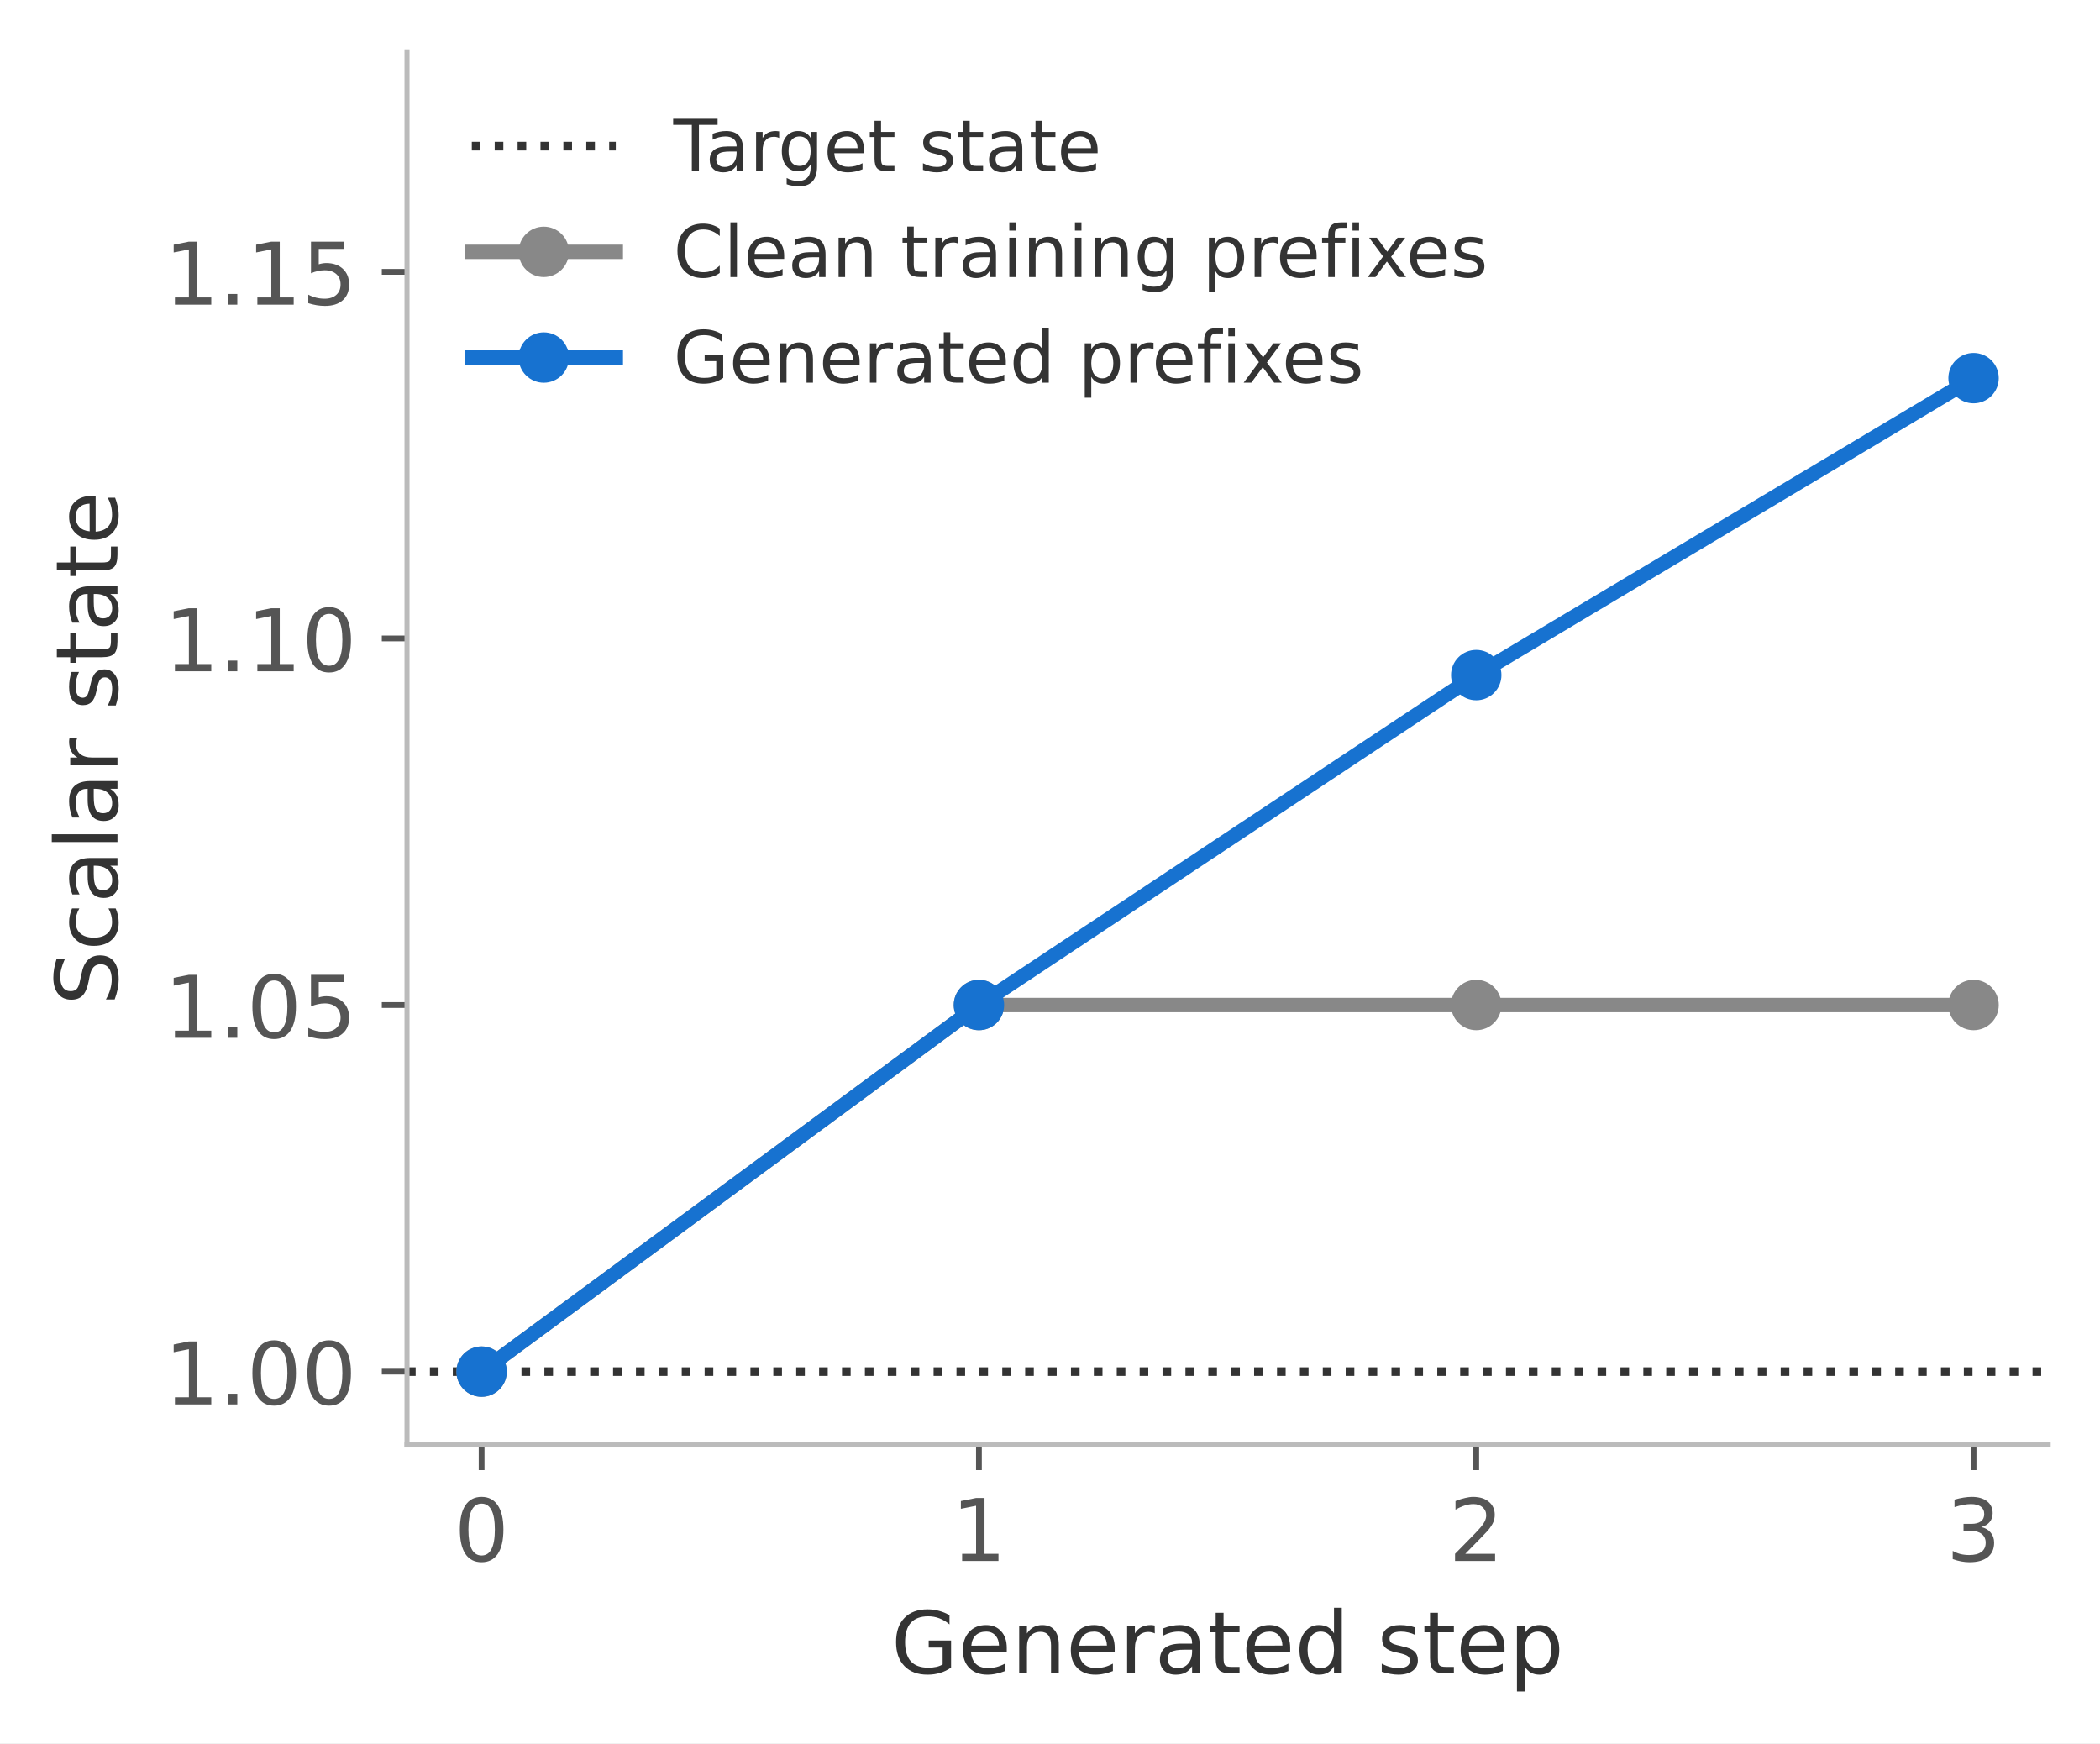
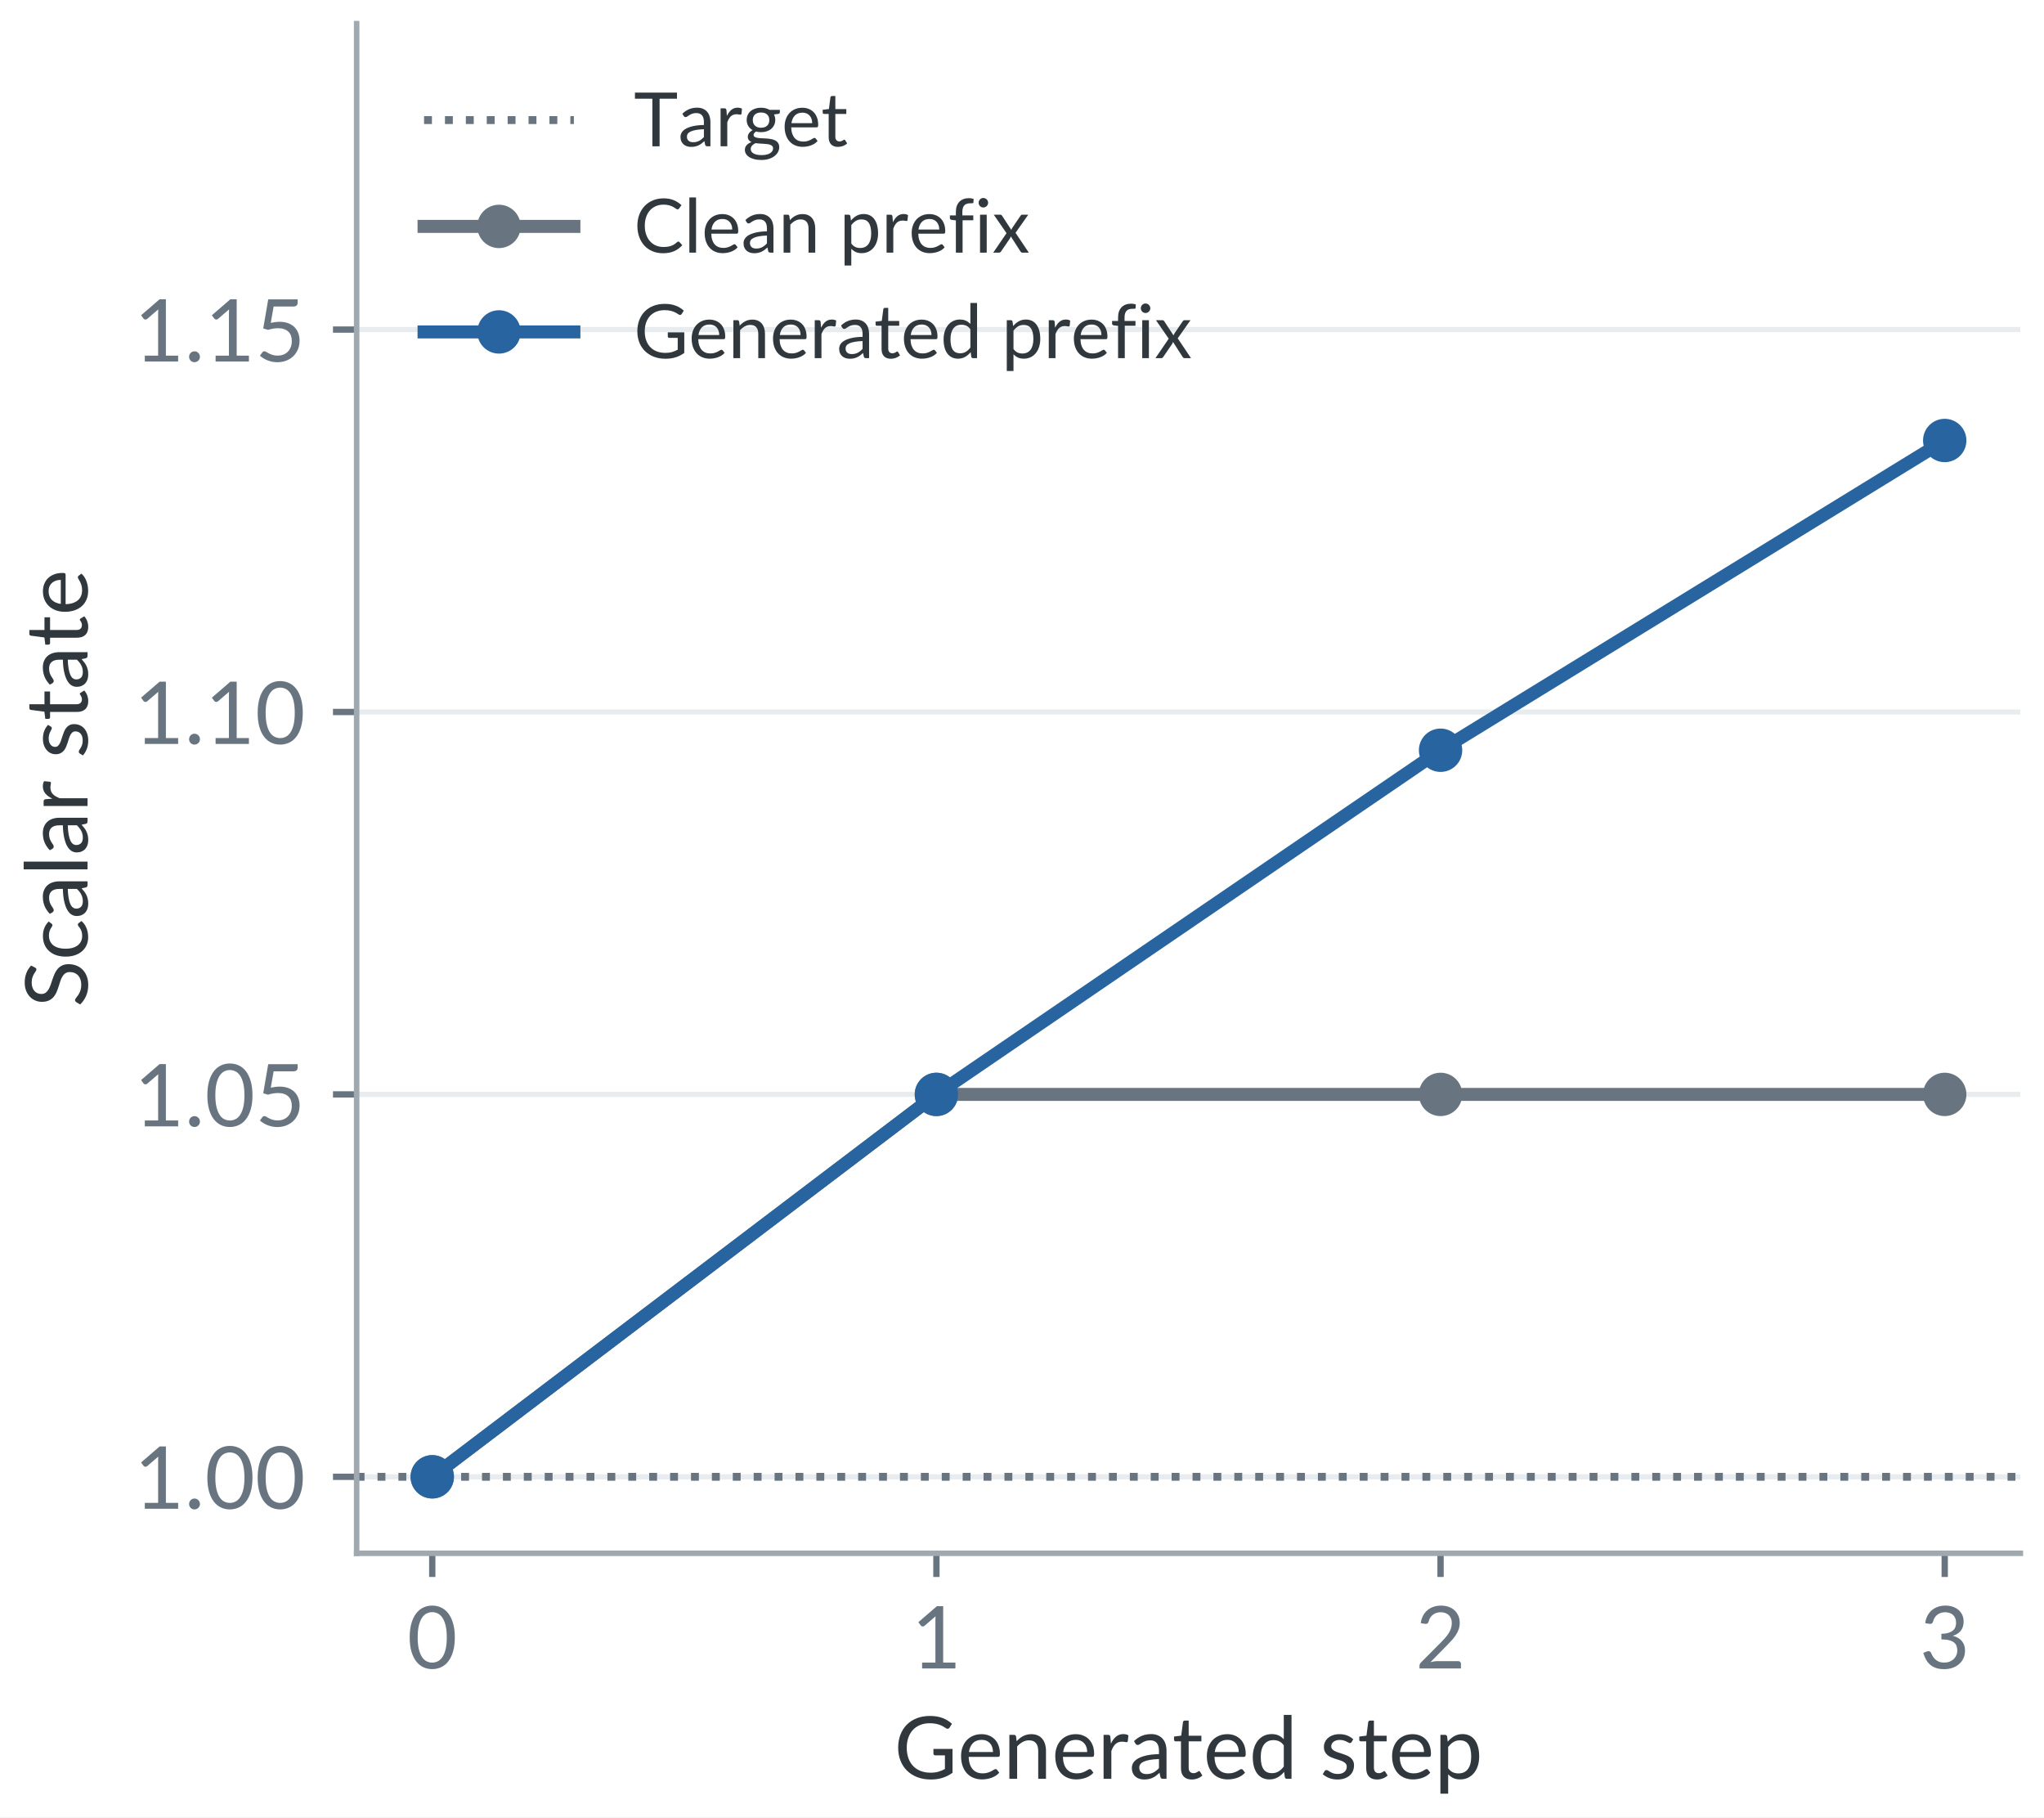
- <svg xmlns="http://www.w3.org/2000/svg" xmlns:xlink="http://www.w3.org/1999/xlink" width="291.683pt" height="242.107pt" viewBox="0 0 291.683 242.107" version="1.1">
+ <svg xmlns="http://www.w3.org/2000/svg" xmlns:xlink="http://www.w3.org/1999/xlink" width="259.2pt" height="230.4pt" viewBox="0 0 259.2 230.4" version="1.1">
  <defs>
    <style type="text/css">*{stroke-linejoin: round; stroke-linecap: butt}</style>
  </defs>
  <g id="figure_1">
    <g id="patch_1">
-       <path d="M -0 242.107 L 291.683 242.107 L 291.683 0 L -0 0 z " style="fill: #ffffff" />
+       <path d="M 0 230.4 L 259.2 230.4 L 259.2 0 L 0 0 z " style="fill: #ffffff" />
    </g>
    <g id="axes_1">
      <g id="patch_2">
-         <path d="M 56.532 200.68 L 284.483 200.68 L 284.483 7.2 L 56.532 7.2 z " style="fill: #ffffff" />
+         <path d="M 45.225 196.921 L 256.2 196.921 L 256.2 3 L 45.225 3 z " style="fill: #ffffff" />
      </g>
      <g id="matplotlib.axis_1">
        <g id="xtick_1">
          <g id="line2d_1">
            <defs>
-               <path id="mc6d9507c93" d="M 0 0 L 0 3.5 " style="stroke: #555555; stroke-width: 0.8" />
-             </defs>
-             <g>
-               <use xlink:href="#mc6d9507c93" x="66.894" y="200.68" style="fill: #555555; stroke: #555555; stroke-width: 0.8" />
+               <path id="mcfacce81b4" d="M 0 0 L 0 3 " style="stroke: #687580; stroke-width: 0.8" />
+             </defs>
+             <g>
+               <use xlink:href="#mcfacce81b4" x="54.815" y="196.921" style="fill: #687580; stroke: #687580; stroke-width: 0.8" />
            </g>
          </g>
          <g id="text_1">
-             <text style="font-size: 12px; font-family: 'DejaVu Sans'; text-anchor: middle; fill: #555555" x="66.894" y="216.798" transform="rotate(-0 66.89386 216.7981)">0</text>
+             <g style="fill: #687580" transform="translate(51.62469 211.5232) scale(0.11 -0.11)">
+               <defs>
+                 <path id="Lato-Regular-30" d="M 3520 2291 Q 3520 1690 3390 1250 Q 3261 810 3037 522 Q 2813 234 2507 93 Q 2202 -48 1853 -48 Q 1501 -48 1198 93 Q 896 234 672 522 Q 448 810 320 1250 Q 192 1690 192 2291 Q 192 2893 320 3334 Q 448 3776 672 4065 Q 896 4355 1198 4496 Q 1501 4637 1853 4637 Q 2202 4637 2507 4496 Q 2813 4355 3037 4065 Q 3261 3776 3390 3334 Q 3520 2893 3520 2291 z M 2928 2291 Q 2928 2816 2840 3173 Q 2752 3530 2603 3747 Q 2454 3965 2259 4059 Q 2064 4154 1853 4154 Q 1642 4154 1446 4059 Q 1251 3965 1104 3747 Q 957 3530 869 3173 Q 781 2816 781 2291 Q 781 1766 869 1411 Q 957 1056 1104 838 Q 1251 621 1446 526 Q 1642 432 1853 432 Q 2064 432 2259 526 Q 2454 621 2603 838 Q 2752 1056 2840 1411 Q 2928 1766 2928 2291 z " transform="scale(0.015625)" />
+               </defs>
+               <use xlink:href="#Lato-Regular-30" />
+             </g>
          </g>
        </g>
        <g id="xtick_2">
          <g id="line2d_2">
            <g>
-               <use xlink:href="#mc6d9507c93" x="135.97" y="200.68" style="fill: #555555; stroke: #555555; stroke-width: 0.8" />
+               <use xlink:href="#mcfacce81b4" x="118.746" y="196.921" style="fill: #687580; stroke: #687580; stroke-width: 0.8" />
            </g>
          </g>
          <g id="text_2">
-             <text style="font-size: 12px; font-family: 'DejaVu Sans'; text-anchor: middle; fill: #555555" x="135.97" y="216.798" transform="rotate(-0 135.9696 216.7981)">1</text>
+             <g style="fill: #687580" transform="translate(115.5565 211.5232) scale(0.11 -0.11)">
+               <defs>
+                 <path id="Lato-Regular-31" d="M 3258 435 L 3258 0 L 800 0 L 800 435 L 1782 435 L 1782 3562 Q 1782 3702 1792 3846 L 976 3146 Q 934 3110 892 3102 Q 851 3094 816 3100 Q 781 3107 750 3126 Q 720 3146 704 3168 L 525 3414 L 1891 4595 L 2355 4595 L 2355 435 L 3258 435 z " transform="scale(0.015625)" />
+               </defs>
+               <use xlink:href="#Lato-Regular-31" />
+             </g>
          </g>
        </g>
        <g id="xtick_3">
          <g id="line2d_3">
            <g>
-               <use xlink:href="#mc6d9507c93" x="205.045" y="200.68" style="fill: #555555; stroke: #555555; stroke-width: 0.8" />
+               <use xlink:href="#mcfacce81b4" x="182.678" y="196.921" style="fill: #687580; stroke: #687580; stroke-width: 0.8" />
            </g>
          </g>
          <g id="text_3">
-             <text style="font-size: 12px; font-family: 'DejaVu Sans'; text-anchor: middle; fill: #555555" x="205.045" y="216.798" transform="rotate(-0 205.0454 216.7981)">2</text>
+             <g style="fill: #687580" transform="translate(179.4882 211.5232) scale(0.11 -0.11)">
+               <defs>
+                 <path id="Lato-Regular-32" d="M 3158 541 Q 3251 541 3305 486 Q 3360 432 3360 346 L 3360 0 L 301 0 L 301 195 Q 301 256 326 320 Q 352 384 406 438 L 1875 1914 Q 2058 2099 2208 2270 Q 2358 2442 2464 2614 Q 2570 2787 2627 2964 Q 2685 3142 2685 3344 Q 2685 3546 2621 3698 Q 2557 3850 2446 3949 Q 2336 4048 2185 4097 Q 2035 4147 1862 4147 Q 1686 4147 1539 4096 Q 1392 4045 1278 3953 Q 1165 3862 1088 3737 Q 1011 3613 979 3462 Q 941 3350 875 3313 Q 810 3277 691 3293 L 394 3344 Q 438 3658 568 3899 Q 698 4141 894 4304 Q 1091 4467 1344 4552 Q 1597 4637 1891 4637 Q 2182 4637 2435 4550 Q 2688 4464 2873 4299 Q 3059 4134 3164 3897 Q 3270 3661 3270 3360 Q 3270 3104 3193 2885 Q 3117 2666 2985 2467 Q 2854 2269 2683 2080 Q 2512 1891 2320 1699 L 1110 464 Q 1238 499 1369 520 Q 1501 541 1622 541 L 3158 541 z " transform="scale(0.015625)" />
+               </defs>
+               <use xlink:href="#Lato-Regular-32" />
+             </g>
          </g>
        </g>
        <g id="xtick_4">
          <g id="line2d_4">
            <g>
-               <use xlink:href="#mc6d9507c93" x="274.121" y="200.68" style="fill: #555555; stroke: #555555; stroke-width: 0.8" />
+               <use xlink:href="#mcfacce81b4" x="246.61" y="196.921" style="fill: #687580; stroke: #687580; stroke-width: 0.8" />
            </g>
          </g>
          <g id="text_4">
-             <text style="font-size: 12px; font-family: 'DejaVu Sans'; text-anchor: middle; fill: #555555" x="274.121" y="216.798" transform="rotate(-0 274.1211 216.7981)">3</text>
+             <g style="fill: #687580" transform="translate(243.42 211.5232) scale(0.11 -0.11)">
+               <defs>
+                 <path id="Lato-Regular-33" d="M 416 3344 Q 461 3658 589 3899 Q 717 4141 913 4304 Q 1110 4467 1364 4552 Q 1619 4637 1914 4637 Q 2205 4637 2451 4553 Q 2698 4470 2875 4316 Q 3053 4163 3152 3945 Q 3251 3728 3251 3462 Q 3251 3245 3195 3073 Q 3139 2902 3035 2774 Q 2931 2646 2784 2556 Q 2637 2467 2454 2410 Q 2902 2294 3128 2014 Q 3354 1734 3354 1315 Q 3354 998 3234 745 Q 3114 493 2906 315 Q 2698 138 2421 43 Q 2144 -51 1827 -51 Q 1462 -51 1203 40 Q 944 131 765 291 Q 586 451 470 670 Q 355 890 275 1146 L 522 1248 Q 618 1290 709 1270 Q 800 1251 842 1165 Q 883 1075 945 950 Q 1008 826 1117 710 Q 1226 595 1394 515 Q 1562 435 1821 435 Q 2061 435 2241 513 Q 2422 592 2542 717 Q 2662 842 2723 995 Q 2784 1149 2784 1299 Q 2784 1485 2736 1638 Q 2688 1792 2557 1904 Q 2426 2016 2197 2080 Q 1968 2144 1610 2144 L 1610 2557 Q 1904 2560 2110 2621 Q 2317 2682 2446 2787 Q 2576 2893 2635 3040 Q 2694 3187 2694 3366 Q 2694 3565 2632 3712 Q 2570 3859 2461 3955 Q 2352 4051 2203 4099 Q 2054 4147 1882 4147 Q 1709 4147 1560 4096 Q 1411 4045 1297 3953 Q 1184 3862 1107 3737 Q 1030 3613 998 3462 Q 957 3350 894 3313 Q 832 3277 714 3293 L 416 3344 z " transform="scale(0.015625)" />
+               </defs>
+               <use xlink:href="#Lato-Regular-33" />
+             </g>
          </g>
        </g>
        <g id="text_5">
-           <text style="font-size: 12px; font-family: 'DejaVu Sans'; text-anchor: middle; fill: #333333" x="170.507" y="232.412" transform="rotate(-0 170.5075 232.4119)">Generated step</text>
+           <g style="fill: #30383e" transform="translate(113.3802 225.5126) scale(0.11 -0.11)">
+             <defs>
+               <path id="Lato-Regular-47" d="M 4310 2205 L 4310 445 Q 3965 195 3573 72 Q 3181 -51 2714 -51 Q 2160 -51 1715 120 Q 1270 291 955 600 Q 640 909 470 1341 Q 301 1773 301 2291 Q 301 2816 465 3248 Q 630 3680 934 3989 Q 1238 4298 1673 4467 Q 2109 4637 2646 4637 Q 2918 4637 3152 4597 Q 3386 4557 3584 4481 Q 3782 4406 3952 4299 Q 4122 4192 4269 4058 L 4093 3776 Q 4051 3712 3985 3694 Q 3920 3677 3840 3725 Q 3763 3770 3664 3834 Q 3565 3898 3422 3957 Q 3280 4016 3086 4057 Q 2893 4099 2627 4099 Q 2240 4099 1926 3972 Q 1613 3846 1392 3611 Q 1171 3376 1052 3041 Q 934 2707 934 2291 Q 934 1859 1057 1518 Q 1181 1178 1409 939 Q 1638 701 1964 576 Q 2291 451 2698 451 Q 3018 451 3266 523 Q 3514 595 3750 723 L 3750 1731 L 3037 1731 Q 2976 1731 2939 1766 Q 2902 1802 2902 1853 L 2902 2205 L 4310 2205 z " transform="scale(0.015625)" />
+               <path id="Lato-Regular-65" d="M 2621 1974 Q 2621 2173 2565 2337 Q 2509 2502 2401 2622 Q 2294 2742 2140 2808 Q 1987 2874 1792 2874 Q 1382 2874 1144 2635 Q 906 2397 848 1974 L 2621 1974 z M 3082 454 Q 2976 326 2829 232 Q 2682 138 2514 77 Q 2346 16 2166 -14 Q 1987 -45 1811 -45 Q 1475 -45 1192 68 Q 909 182 702 401 Q 496 621 381 944 Q 266 1267 266 1686 Q 266 2026 370 2320 Q 474 2614 669 2830 Q 864 3046 1145 3169 Q 1427 3293 1779 3293 Q 2070 3293 2318 3195 Q 2566 3098 2747 2914 Q 2928 2730 3030 2459 Q 3133 2189 3133 1843 Q 3133 1709 3104 1664 Q 3075 1619 2995 1619 L 829 1619 Q 838 1312 913 1085 Q 989 858 1123 706 Q 1258 554 1443 478 Q 1629 403 1859 403 Q 2074 403 2229 452 Q 2384 502 2496 560 Q 2608 618 2683 667 Q 2758 717 2813 717 Q 2883 717 2922 662 L 3082 454 z " transform="scale(0.015625)" />
+               <path id="Lato-Regular-6e" d="M 989 2771 Q 1094 2890 1212 2986 Q 1331 3082 1464 3150 Q 1597 3219 1745 3256 Q 1894 3293 2067 3293 Q 2333 3293 2536 3205 Q 2739 3117 2875 2955 Q 3011 2794 3081 2566 Q 3152 2339 3152 2064 L 3152 0 L 2579 0 L 2579 2064 Q 2579 2432 2411 2635 Q 2243 2838 1901 2838 Q 1648 2838 1429 2716 Q 1210 2595 1024 2387 L 1024 0 L 451 0 L 451 3242 L 794 3242 Q 915 3242 944 3123 L 989 2771 z " transform="scale(0.015625)" />
+               <path id="Lato-Regular-72" d="M 992 2592 Q 1146 2925 1370 3112 Q 1594 3299 1917 3299 Q 2019 3299 2113 3276 Q 2208 3254 2282 3206 L 2240 2781 Q 2221 2701 2144 2701 Q 2099 2701 2012 2720 Q 1926 2739 1818 2739 Q 1664 2739 1544 2694 Q 1424 2650 1329 2562 Q 1235 2474 1160 2344 Q 1085 2214 1024 2048 L 1024 0 L 451 0 L 451 3242 L 778 3242 Q 870 3242 905 3206 Q 941 3171 954 3085 L 992 2592 z " transform="scale(0.015625)" />
+               <path id="Lato-Regular-61" d="M 2208 1459 Q 1814 1446 1537 1396 Q 1261 1347 1086 1267 Q 912 1187 833 1078 Q 755 970 755 835 Q 755 707 796 614 Q 838 522 910 462 Q 982 403 1080 376 Q 1178 349 1290 349 Q 1440 349 1565 379 Q 1690 410 1800 467 Q 1910 525 2011 605 Q 2112 685 2208 787 L 2208 1459 z M 368 2784 Q 637 3043 947 3171 Q 1258 3299 1635 3299 Q 1907 3299 2118 3209 Q 2330 3120 2474 2960 Q 2618 2800 2691 2573 Q 2765 2346 2765 2074 L 2765 0 L 2512 0 Q 2429 0 2384 27 Q 2339 54 2314 134 L 2250 442 Q 2122 323 2000 232 Q 1878 141 1744 78 Q 1610 16 1458 -17 Q 1306 -51 1120 -51 Q 931 -51 764 1 Q 598 54 475 160 Q 352 266 280 427 Q 208 589 208 810 Q 208 1002 313 1179 Q 419 1357 656 1494 Q 893 1632 1273 1720 Q 1654 1808 2208 1821 L 2208 2074 Q 2208 2451 2045 2644 Q 1882 2838 1568 2838 Q 1357 2838 1214 2785 Q 1072 2733 968 2667 Q 864 2602 789 2549 Q 714 2496 640 2496 Q 582 2496 540 2526 Q 499 2557 470 2602 L 368 2784 z " transform="scale(0.015625)" />
+               <path id="Lato-Regular-74" d="M 1446 -51 Q 1062 -51 856 163 Q 650 378 650 781 L 650 2765 L 259 2765 Q 208 2765 173 2795 Q 138 2826 138 2890 L 138 3117 L 669 3184 L 800 4186 Q 810 4234 843 4264 Q 877 4294 931 4294 L 1219 4294 L 1219 3178 L 2157 3178 L 2157 2765 L 1219 2765 L 1219 819 Q 1219 614 1318 515 Q 1418 416 1574 416 Q 1664 416 1729 440 Q 1795 464 1843 493 Q 1891 522 1924 546 Q 1958 570 1984 570 Q 2029 570 2064 515 L 2230 243 Q 2083 106 1875 27 Q 1667 -51 1446 -51 z " transform="scale(0.015625)" />
+               <path id="Lato-Regular-64" d="M 2563 2470 Q 2403 2685 2217 2769 Q 2032 2854 1802 2854 Q 1350 2854 1107 2531 Q 864 2208 864 1610 Q 864 1293 918 1067 Q 973 842 1078 696 Q 1184 550 1337 483 Q 1491 416 1686 416 Q 1968 416 2177 544 Q 2387 672 2563 906 L 2563 2470 z M 3133 4714 L 3133 0 L 2794 0 Q 2672 0 2640 118 L 2589 512 Q 2381 262 2115 108 Q 1850 -45 1501 -45 Q 1222 -45 995 62 Q 768 170 608 378 Q 448 586 361 896 Q 275 1206 275 1610 Q 275 1968 371 2277 Q 467 2586 646 2813 Q 826 3040 1086 3169 Q 1347 3299 1674 3299 Q 1971 3299 2184 3198 Q 2397 3098 2563 2918 L 2563 4714 L 3133 4714 z " transform="scale(0.015625)" />
+               <path id="Lato-Regular-20" transform="scale(0.015625)" />
+               <path id="Lato-Regular-73" d="M 2339 2707 Q 2301 2637 2221 2637 Q 2173 2637 2112 2672 Q 2051 2707 1963 2750 Q 1875 2794 1753 2830 Q 1632 2867 1466 2867 Q 1322 2867 1206 2830 Q 1091 2794 1009 2730 Q 928 2666 885 2581 Q 842 2496 842 2397 Q 842 2272 914 2189 Q 986 2106 1104 2045 Q 1222 1984 1372 1937 Q 1523 1891 1681 1838 Q 1840 1786 1990 1722 Q 2141 1658 2259 1562 Q 2378 1466 2450 1326 Q 2522 1187 2522 992 Q 2522 768 2442 577 Q 2362 387 2205 248 Q 2048 109 1821 29 Q 1594 -51 1296 -51 Q 957 -51 681 59 Q 406 170 214 342 L 349 560 Q 374 602 409 624 Q 445 646 499 646 Q 557 646 621 601 Q 685 557 776 502 Q 867 448 998 403 Q 1130 358 1325 358 Q 1491 358 1616 401 Q 1741 445 1824 518 Q 1907 592 1947 688 Q 1987 784 1987 893 Q 1987 1027 1915 1115 Q 1843 1203 1724 1265 Q 1606 1328 1454 1374 Q 1302 1421 1144 1472 Q 986 1523 834 1588 Q 682 1654 563 1753 Q 445 1853 373 1998 Q 301 2144 301 2352 Q 301 2538 377 2709 Q 454 2880 601 3009 Q 749 3139 963 3216 Q 1178 3293 1453 3293 Q 1773 3293 2027 3192 Q 2282 3091 2467 2915 L 2339 2707 z " transform="scale(0.015625)" />
+               <path id="Lato-Regular-70" d="M 1024 781 Q 1181 570 1366 483 Q 1552 397 1782 397 Q 2237 397 2480 720 Q 2723 1043 2723 1642 Q 2723 1958 2667 2185 Q 2611 2413 2505 2558 Q 2400 2704 2246 2771 Q 2093 2838 1898 2838 Q 1619 2838 1409 2710 Q 1200 2582 1024 2349 L 1024 781 z M 995 2739 Q 1200 2992 1469 3145 Q 1738 3299 2083 3299 Q 2365 3299 2592 3192 Q 2819 3085 2979 2875 Q 3139 2666 3225 2355 Q 3312 2045 3312 1642 Q 3312 1283 3216 974 Q 3120 666 2939 440 Q 2758 214 2497 84 Q 2237 -45 1910 -45 Q 1613 -45 1400 56 Q 1187 157 1024 336 L 1024 -1098 L 451 -1098 L 451 3242 L 794 3242 Q 915 3242 944 3123 L 995 2739 z " transform="scale(0.015625)" />
+             </defs>
+             <use xlink:href="#Lato-Regular-47" />
+             <use xlink:href="#Lato-Regular-65" transform="translate(73.05002 0)" />
+             <use xlink:href="#Lato-Regular-6e" transform="translate(125.85 0)" />
+             <use xlink:href="#Lato-Regular-65" transform="translate(181.65 0)" />
+             <use xlink:href="#Lato-Regular-72" transform="translate(234.45 0)" />
+             <use xlink:href="#Lato-Regular-61" transform="translate(270.85 0)" />
+             <use xlink:href="#Lato-Regular-74" transform="translate(320.55 0)" />
+             <use xlink:href="#Lato-Regular-65" transform="translate(356.4001 0)" />
+             <use xlink:href="#Lato-Regular-64" transform="translate(409.2001 0)" />
+             <use xlink:href="#Lato-Regular-20" transform="translate(465.2001 0)" />
+             <use xlink:href="#Lato-Regular-73" transform="translate(490.8001 0)" />
+             <use xlink:href="#Lato-Regular-74" transform="translate(534.1001 0)" />
+             <use xlink:href="#Lato-Regular-65" transform="translate(569.9501 0)" />
+             <use xlink:href="#Lato-Regular-70" transform="translate(622.7501 0)" />
+           </g>
        </g>
      </g>
      <g id="matplotlib.axis_2">
        <g id="ytick_1">
          <g id="line2d_5">
-             <defs>
-               <path id="me495a70b47" d="M 0 0 L -3.5 0 " style="stroke: #555555; stroke-width: 0.8" />
-             </defs>
-             <g>
-               <use xlink:href="#me495a70b47" x="56.532" y="190.497" style="fill: #555555; stroke: #555555; stroke-width: 0.8" />
+             <path d="M 45.225 187.225 L 256.2 187.225 " clip-path="url(#p1956dce4f2)" style="fill: none; stroke: #e8ecef; stroke-width: 0.65; stroke-linecap: square" />
+           </g>
+           <g id="line2d_6">
+             <defs>
+               <path id="m121368e97e" d="M 0 0 L -3 0 " style="stroke: #687580; stroke-width: 0.8" />
+             </defs>
+             <g>
+               <use xlink:href="#m121368e97e" x="45.225" y="187.225" style="fill: #687580; stroke: #687580; stroke-width: 0.8" />
            </g>
          </g>
          <g id="text_6">
-             <text style="font-size: 12px; font-family: 'DejaVu Sans'; text-anchor: end; fill: #555555" x="49.532" y="195.056" transform="rotate(-0 49.5325 195.0559)">1.00</text>
+             <g style="fill: #687580" transform="translate(16.98962 191.2761) scale(0.11 -0.11)">
+               <defs>
+                 <path id="Lato-Regular-2e" d="M 355 352 Q 355 435 385 508 Q 416 582 469 636 Q 522 691 595 723 Q 669 755 752 755 Q 835 755 908 723 Q 982 691 1036 636 Q 1091 582 1123 508 Q 1155 435 1155 352 Q 1155 266 1123 194 Q 1091 122 1036 67 Q 982 13 908 -17 Q 835 -48 752 -48 Q 669 -48 595 -17 Q 522 13 469 67 Q 416 122 385 194 Q 355 266 355 352 z " transform="scale(0.015625)" />
+               </defs>
+               <use xlink:href="#Lato-Regular-31" />
+               <use xlink:href="#Lato-Regular-2e" transform="translate(58 0)" />
+               <use xlink:href="#Lato-Regular-30" transform="translate(81.60001 0)" />
+               <use xlink:href="#Lato-Regular-30" transform="translate(139.6 0)" />
+             </g>
          </g>
        </g>
        <g id="ytick_2">
-           <g id="line2d_6">
-             <g>
-               <use xlink:href="#me495a70b47" x="56.532" y="139.581" style="fill: #555555; stroke: #555555; stroke-width: 0.8" />
+           <g id="line2d_7">
+             <path d="M 45.225 138.745 L 256.2 138.745 " clip-path="url(#p1956dce4f2)" style="fill: none; stroke: #e8ecef; stroke-width: 0.65; stroke-linecap: square" />
+           </g>
+           <g id="line2d_8">
+             <g>
+               <use xlink:href="#m121368e97e" x="45.225" y="138.745" style="fill: #687580; stroke: #687580; stroke-width: 0.8" />
            </g>
          </g>
          <g id="text_7">
-             <text style="font-size: 12px; font-family: 'DejaVu Sans'; text-anchor: end; fill: #555555" x="49.532" y="144.14" transform="rotate(-0 49.5325 144.1401)">1.05</text>
+             <g style="fill: #687580" transform="translate(16.98962 142.7959) scale(0.11 -0.11)">
+               <defs>
+                 <path id="Lato-Regular-35" d="M 1158 2854 Q 1517 2931 1818 2931 Q 2176 2931 2451 2825 Q 2726 2720 2910 2534 Q 3094 2349 3188 2096 Q 3283 1843 3283 1546 Q 3283 1181 3156 886 Q 3030 592 2808 382 Q 2586 173 2285 61 Q 1984 -51 1635 -51 Q 1434 -51 1248 -11 Q 1062 29 900 96 Q 739 163 601 249 Q 464 336 358 432 L 534 675 Q 592 758 685 758 Q 749 758 829 708 Q 909 659 1024 598 Q 1139 538 1294 488 Q 1450 438 1664 438 Q 1904 438 2096 515 Q 2288 592 2425 734 Q 2563 877 2636 1075 Q 2710 1274 2710 1520 Q 2710 1734 2648 1907 Q 2586 2080 2459 2201 Q 2333 2323 2144 2390 Q 1955 2458 1702 2458 Q 1530 2458 1342 2429 Q 1155 2400 960 2336 L 602 2442 L 970 4586 L 3142 4586 L 3142 4336 Q 3142 4214 3067 4136 Q 2992 4058 2810 4058 L 1370 4058 L 1158 2854 z " transform="scale(0.015625)" />
+               </defs>
+               <use xlink:href="#Lato-Regular-31" />
+               <use xlink:href="#Lato-Regular-2e" transform="translate(58 0)" />
+               <use xlink:href="#Lato-Regular-30" transform="translate(81.60001 0)" />
+               <use xlink:href="#Lato-Regular-35" transform="translate(139.6 0)" />
+             </g>
          </g>
        </g>
        <g id="ytick_3">
-           <g id="line2d_7">
-             <g>
-               <use xlink:href="#me495a70b47" x="56.532" y="88.665" style="fill: #555555; stroke: #555555; stroke-width: 0.8" />
+           <g id="line2d_9">
+             <path d="M 45.225 90.265 L 256.2 90.265 " clip-path="url(#p1956dce4f2)" style="fill: none; stroke: #e8ecef; stroke-width: 0.65; stroke-linecap: square" />
+           </g>
+           <g id="line2d_10">
+             <g>
+               <use xlink:href="#m121368e97e" x="45.225" y="90.265" style="fill: #687580; stroke: #687580; stroke-width: 0.8" />
            </g>
          </g>
          <g id="text_8">
-             <text style="font-size: 12px; font-family: 'DejaVu Sans'; text-anchor: end; fill: #555555" x="49.532" y="93.224" transform="rotate(-0 49.5325 93.22433)">1.10</text>
+             <g style="fill: #687580" transform="translate(16.98962 94.31568) scale(0.11 -0.11)">
+               <use xlink:href="#Lato-Regular-31" />
+               <use xlink:href="#Lato-Regular-2e" transform="translate(58 0)" />
+               <use xlink:href="#Lato-Regular-31" transform="translate(81.60001 0)" />
+               <use xlink:href="#Lato-Regular-30" transform="translate(139.6 0)" />
+             </g>
          </g>
        </g>
        <g id="ytick_4">
-           <g id="line2d_8">
-             <g>
-               <use xlink:href="#me495a70b47" x="56.532" y="37.749" style="fill: #555555; stroke: #555555; stroke-width: 0.8" />
+           <g id="line2d_11">
+             <path d="M 45.225 41.784 L 256.2 41.784 " clip-path="url(#p1956dce4f2)" style="fill: none; stroke: #e8ecef; stroke-width: 0.65; stroke-linecap: square" />
+           </g>
+           <g id="line2d_12">
+             <g>
+               <use xlink:href="#m121368e97e" x="45.225" y="41.784" style="fill: #687580; stroke: #687580; stroke-width: 0.8" />
            </g>
          </g>
          <g id="text_9">
-             <text style="font-size: 12px; font-family: 'DejaVu Sans'; text-anchor: end; fill: #555555" x="49.532" y="42.309" transform="rotate(-0 49.5325 42.30854)">1.15</text>
+             <g style="fill: #687580" transform="translate(16.98962 45.83549) scale(0.11 -0.11)">
+               <use xlink:href="#Lato-Regular-31" />
+               <use xlink:href="#Lato-Regular-2e" transform="translate(58 0)" />
+               <use xlink:href="#Lato-Regular-31" transform="translate(81.60001 0)" />
+               <use xlink:href="#Lato-Regular-35" transform="translate(139.6 0)" />
+             </g>
          </g>
        </g>
        <g id="text_10">
-           <text style="font-size: 12px; font-family: 'DejaVu Sans'; text-anchor: middle; fill: #333333" x="16.318" y="103.94" transform="rotate(-90 16.31812 103.94)">Scalar state</text>
-         </g>
-       </g>
-       <g id="line2d_9">
-         <path d="M 56.532 190.497 L 284.483 190.497 " clip-path="url(#pb6c38b671e)" style="fill: none; stroke-dasharray: 1.2,1.98; stroke-dashoffset: 0; stroke: #333333; stroke-width: 1.2" />
-       </g>
-       <g id="line2d_10">
-         <path d="M 66.894 190.497 L 135.97 139.581 L 205.045 139.581 L 274.121 139.581 " clip-path="url(#pb6c38b671e)" style="fill: none; stroke: #888888; stroke-width: 2; stroke-linecap: square" />
+           <g style="fill: #30383e" transform="translate(11.10243 127.7073) rotate(-90) scale(0.11 -0.11)">
+             <defs>
+               <path id="Lato-Regular-53" d="M 2931 3869 Q 2902 3821 2868 3797 Q 2835 3773 2787 3773 Q 2733 3773 2659 3827 Q 2586 3882 2475 3947 Q 2365 4013 2209 4067 Q 2054 4122 1834 4122 Q 1626 4122 1467 4066 Q 1309 4010 1201 3914 Q 1094 3818 1040 3688 Q 986 3558 986 3408 Q 986 3216 1080 3089 Q 1174 2963 1329 2873 Q 1485 2784 1681 2718 Q 1878 2653 2084 2582 Q 2291 2512 2488 2424 Q 2685 2336 2840 2201 Q 2995 2067 3089 1872 Q 3184 1677 3184 1392 Q 3184 1091 3081 827 Q 2979 563 2782 368 Q 2586 173 2299 61 Q 2013 -51 1648 -51 Q 1200 -51 835 110 Q 470 272 211 547 L 390 842 Q 416 877 453 901 Q 490 925 534 925 Q 576 925 629 891 Q 682 858 749 806 Q 816 755 902 694 Q 989 634 1099 582 Q 1210 531 1350 497 Q 1491 464 1667 464 Q 1888 464 2061 525 Q 2234 586 2354 696 Q 2474 806 2538 960 Q 2602 1114 2602 1302 Q 2602 1510 2507 1643 Q 2413 1776 2259 1865 Q 2106 1955 1907 2017 Q 1709 2080 1504 2145 Q 1299 2211 1100 2297 Q 902 2384 748 2521 Q 595 2659 500 2865 Q 406 3072 406 3376 Q 406 3619 500 3846 Q 595 4074 776 4250 Q 957 4426 1221 4531 Q 1485 4637 1827 4637 Q 2211 4637 2526 4515 Q 2842 4394 3082 4163 L 2931 3869 z " transform="scale(0.015625)" />
+               <path id="Lato-Regular-63" d="M 2707 2666 Q 2682 2630 2656 2611 Q 2630 2592 2586 2592 Q 2538 2592 2480 2632 Q 2422 2672 2337 2720 Q 2253 2768 2129 2808 Q 2006 2848 1827 2848 Q 1587 2848 1404 2763 Q 1222 2678 1099 2518 Q 976 2358 913 2131 Q 851 1904 851 1622 Q 851 1328 918 1099 Q 986 870 1109 715 Q 1232 560 1406 478 Q 1581 397 1798 397 Q 2006 397 2140 446 Q 2275 496 2363 557 Q 2451 618 2510 667 Q 2570 717 2627 717 Q 2698 717 2736 662 L 2896 454 Q 2790 323 2656 230 Q 2522 138 2366 75 Q 2211 13 2041 -16 Q 1872 -45 1696 -45 Q 1392 -45 1131 67 Q 870 179 678 392 Q 486 605 377 915 Q 269 1226 269 1622 Q 269 1984 369 2291 Q 470 2598 664 2820 Q 858 3043 1141 3168 Q 1424 3293 1792 3293 Q 2134 3293 2395 3182 Q 2656 3072 2858 2870 L 2707 2666 z " transform="scale(0.015625)" />
+               <path id="Lato-Regular-6c" d="M 1040 4714 L 1040 0 L 470 0 L 470 4714 L 1040 4714 z " transform="scale(0.015625)" />
+             </defs>
+             <use xlink:href="#Lato-Regular-53" />
+             <use xlink:href="#Lato-Regular-63" transform="translate(54.25 0)" />
+             <use xlink:href="#Lato-Regular-61" transform="translate(102 0)" />
+             <use xlink:href="#Lato-Regular-6c" transform="translate(151.7 0)" />
+             <use xlink:href="#Lato-Regular-61" transform="translate(175.3 0)" />
+             <use xlink:href="#Lato-Regular-72" transform="translate(225 0)" />
+             <use xlink:href="#Lato-Regular-20" transform="translate(261.4 0)" />
+             <use xlink:href="#Lato-Regular-73" transform="translate(287 0)" />
+             <use xlink:href="#Lato-Regular-74" transform="translate(330.3 0)" />
+             <use xlink:href="#Lato-Regular-61" transform="translate(366.1501 0)" />
+             <use xlink:href="#Lato-Regular-74" transform="translate(415.8501 0)" />
+             <use xlink:href="#Lato-Regular-65" transform="translate(451.7001 0)" />
+           </g>
+         </g>
+       </g>
+       <g id="line2d_13">
+         <path d="M 45.225 187.225 L 256.2 187.225 " clip-path="url(#p1956dce4f2)" style="fill: none; stroke-dasharray: 1,1.65; stroke-dashoffset: 0; stroke: #687580" />
+       </g>
+       <g id="line2d_14">
+         <path d="M 54.815 187.225 L 118.746 138.745 L 182.678 138.745 L 246.61 138.745 " clip-path="url(#p1956dce4f2)" style="fill: none; stroke: #687580; stroke-width: 1.65; stroke-linecap: square" />
        <defs>
-           <path id="mcdee3eaca5" d="M 0 3 C 0.796 3 1.559 2.684 2.121 2.121 C 2.684 1.559 3 0.796 3 0 C 3 -0.796 2.684 -1.559 2.121 -2.121 C 1.559 -2.684 0.796 -3 0 -3 C -0.796 -3 -1.559 -2.684 -2.121 -2.121 C -2.684 -1.559 -3 -0.796 -3 0 C -3 0.796 -2.684 1.559 -2.121 2.121 C -1.559 2.684 -0.796 3 0 3 z " style="stroke: #888888" />
+           <path id="m8b3700db6c" d="M 0 2.25 C 0.597 2.25 1.169 2.013 1.591 1.591 C 2.013 1.169 2.25 0.597 2.25 0 C 2.25 -0.597 2.013 -1.169 1.591 -1.591 C 1.169 -2.013 0.597 -2.25 0 -2.25 C -0.597 -2.25 -1.169 -2.013 -1.591 -1.591 C -2.013 -1.169 -2.25 -0.597 -2.25 0 C -2.25 0.597 -2.013 1.169 -1.591 1.591 C -1.169 2.013 -0.597 2.25 0 2.25 z " style="stroke: #687580" />
        </defs>
-         <g clip-path="url(#pb6c38b671e)">
-           <use xlink:href="#mcdee3eaca5" x="66.894" y="190.497" style="fill: #888888; stroke: #888888" />
-           <use xlink:href="#mcdee3eaca5" x="135.97" y="139.581" style="fill: #888888; stroke: #888888" />
-           <use xlink:href="#mcdee3eaca5" x="205.045" y="139.581" style="fill: #888888; stroke: #888888" />
-           <use xlink:href="#mcdee3eaca5" x="274.121" y="139.581" style="fill: #888888; stroke: #888888" />
-         </g>
-       </g>
-       <g id="line2d_11">
-         <path d="M 66.894 190.497 L 135.97 139.581 L 205.045 93.757 L 274.121 52.515 " clip-path="url(#pb6c38b671e)" style="fill: none; stroke: #1772d0; stroke-width: 2; stroke-linecap: square" />
+         <g clip-path="url(#p1956dce4f2)">
+           <use xlink:href="#m8b3700db6c" x="54.815" y="187.225" style="fill: #687580; stroke: #687580" />
+           <use xlink:href="#m8b3700db6c" x="118.746" y="138.745" style="fill: #687580; stroke: #687580" />
+           <use xlink:href="#m8b3700db6c" x="182.678" y="138.745" style="fill: #687580; stroke: #687580" />
+           <use xlink:href="#m8b3700db6c" x="246.61" y="138.745" style="fill: #687580; stroke: #687580" />
+         </g>
+       </g>
+       <g id="line2d_15">
+         <path d="M 54.815 187.225 L 118.746 138.745 L 182.678 95.113 L 246.61 55.844 " clip-path="url(#p1956dce4f2)" style="fill: none; stroke: #2864a0; stroke-width: 1.65; stroke-linecap: square" />
        <defs>
-           <path id="m0e6e29164b" d="M 0 3 C 0.796 3 1.559 2.684 2.121 2.121 C 2.684 1.559 3 0.796 3 0 C 3 -0.796 2.684 -1.559 2.121 -2.121 C 1.559 -2.684 0.796 -3 0 -3 C -0.796 -3 -1.559 -2.684 -2.121 -2.121 C -2.684 -1.559 -3 -0.796 -3 0 C -3 0.796 -2.684 1.559 -2.121 2.121 C -1.559 2.684 -0.796 3 0 3 z " style="stroke: #1772d0" />
+           <path id="m3b01437334" d="M 0 2.25 C 0.597 2.25 1.169 2.013 1.591 1.591 C 2.013 1.169 2.25 0.597 2.25 0 C 2.25 -0.597 2.013 -1.169 1.591 -1.591 C 1.169 -2.013 0.597 -2.25 0 -2.25 C -0.597 -2.25 -1.169 -2.013 -1.591 -1.591 C -2.013 -1.169 -2.25 -0.597 -2.25 0 C -2.25 0.597 -2.013 1.169 -1.591 1.591 C -1.169 2.013 -0.597 2.25 0 2.25 z " style="stroke: #2864a0" />
        </defs>
-         <g clip-path="url(#pb6c38b671e)">
-           <use xlink:href="#m0e6e29164b" x="66.894" y="190.497" style="fill: #1772d0; stroke: #1772d0" />
-           <use xlink:href="#m0e6e29164b" x="135.97" y="139.581" style="fill: #1772d0; stroke: #1772d0" />
-           <use xlink:href="#m0e6e29164b" x="205.045" y="93.757" style="fill: #1772d0; stroke: #1772d0" />
-           <use xlink:href="#m0e6e29164b" x="274.121" y="52.515" style="fill: #1772d0; stroke: #1772d0" />
+         <g clip-path="url(#p1956dce4f2)">
+           <use xlink:href="#m3b01437334" x="54.815" y="187.225" style="fill: #2864a0; stroke: #2864a0" />
+           <use xlink:href="#m3b01437334" x="118.746" y="138.745" style="fill: #2864a0; stroke: #2864a0" />
+           <use xlink:href="#m3b01437334" x="182.678" y="95.113" style="fill: #2864a0; stroke: #2864a0" />
+           <use xlink:href="#m3b01437334" x="246.61" y="55.844" style="fill: #2864a0; stroke: #2864a0" />
        </g>
      </g>
      <g id="patch_3">
-         <path d="M 56.532 200.68 L 56.532 7.2 " style="fill: none; stroke: #bbbbbb; stroke-width: 0.7; stroke-linejoin: miter; stroke-linecap: square" />
+         <path d="M 45.225 196.921 L 45.225 3 " style="fill: none; stroke: #a1a9b0; stroke-width: 0.7; stroke-linejoin: miter; stroke-linecap: square" />
      </g>
      <g id="patch_4">
-         <path d="M 56.532 200.68 L 284.483 200.68 " style="fill: none; stroke: #bbbbbb; stroke-width: 0.7; stroke-linejoin: miter; stroke-linecap: square" />
+         <path d="M 45.225 196.921 L 256.2 196.921 " style="fill: none; stroke: #a1a9b0; stroke-width: 0.7; stroke-linejoin: miter; stroke-linecap: square" />
      </g>
      <g id="legend_1">
-         <g id="line2d_12">
-           <path d="M 65.532 20.298 L 75.532 20.298 L 85.532 20.298 " style="fill: none; stroke-dasharray: 1.2,1.98; stroke-dashoffset: 0; stroke: #333333; stroke-width: 1.2" />
+         <g id="line2d_16">
+           <path d="M 53.775 15.223 L 63.275 15.223 L 72.775 15.223 " style="fill: none; stroke-dasharray: 1,1.65; stroke-dashoffset: 0; stroke: #687580" />
        </g>
        <g id="text_11">
-           <text style="font-size: 10px; font-family: 'DejaVu Sans'; text-anchor: start; fill: #333333" x="93.532" y="23.798" transform="rotate(-0 93.5325 23.79844)">Target state</text>
-         </g>
-         <g id="line2d_13">
-           <path d="M 65.532 34.977 L 75.532 34.977 L 85.532 34.977 " style="fill: none; stroke: #888888; stroke-width: 2; stroke-linecap: square" />
+           <g style="fill: #30383e" transform="translate(80.37493 18.54758) scale(0.095 -0.095)">
+             <defs>
+               <path id="Lato-Regular-54" d="M 3686 4064 L 2202 4064 L 2202 0 L 1584 0 L 1584 4064 L 96 4064 L 96 4586 L 3686 4586 L 3686 4064 z " transform="scale(0.015625)" />
+               <path id="Lato-Regular-67" d="M 1581 1584 Q 1754 1584 1885 1632 Q 2016 1680 2105 1766 Q 2195 1853 2240 1973 Q 2285 2093 2285 2237 Q 2285 2534 2104 2710 Q 1923 2886 1581 2886 Q 1235 2886 1054 2710 Q 874 2534 874 2237 Q 874 2093 920 1973 Q 966 1853 1056 1766 Q 1146 1680 1277 1632 Q 1408 1584 1581 1584 z M 2608 -176 Q 2608 -58 2541 16 Q 2474 90 2360 131 Q 2246 173 2096 190 Q 1946 208 1778 217 Q 1610 227 1437 236 Q 1264 246 1104 269 Q 925 186 811 59 Q 698 -67 698 -237 Q 698 -346 754 -440 Q 810 -534 925 -603 Q 1040 -672 1214 -712 Q 1389 -752 1626 -752 Q 1856 -752 2038 -710 Q 2221 -669 2347 -592 Q 2474 -515 2541 -409 Q 2608 -304 2608 -176 z M 3187 3114 L 3187 2902 Q 3187 2797 3053 2768 L 2685 2720 Q 2794 2509 2794 2253 Q 2794 2016 2702 1822 Q 2611 1629 2451 1491 Q 2291 1354 2067 1280 Q 1843 1206 1581 1206 Q 1354 1206 1152 1261 Q 1050 1197 995 1125 Q 941 1053 941 979 Q 941 864 1035 805 Q 1130 746 1283 720 Q 1437 694 1633 688 Q 1830 682 2036 667 Q 2243 653 2440 617 Q 2637 582 2790 502 Q 2944 422 3038 281 Q 3133 141 3133 -83 Q 3133 -291 3029 -486 Q 2925 -682 2729 -834 Q 2534 -986 2251 -1077 Q 1968 -1168 1613 -1168 Q 1258 -1168 992 -1097 Q 726 -1027 550 -908 Q 374 -790 286 -635 Q 198 -480 198 -310 Q 198 -70 348 96 Q 499 262 762 362 Q 618 426 533 533 Q 448 640 448 822 Q 448 893 473 968 Q 499 1043 552 1118 Q 605 1194 681 1261 Q 758 1328 861 1379 Q 621 1514 486 1736 Q 352 1958 352 2253 Q 352 2490 443 2683 Q 534 2877 697 3013 Q 861 3149 1086 3222 Q 1312 3296 1581 3296 Q 1792 3296 1974 3249 Q 2157 3203 2307 3114 L 3187 3114 z " transform="scale(0.015625)" />
+             </defs>
+             <use xlink:href="#Lato-Regular-54" />
+             <use xlink:href="#Lato-Regular-61" transform="translate(59.05 0)" />
+             <use xlink:href="#Lato-Regular-72" transform="translate(108.75 0)" />
+             <use xlink:href="#Lato-Regular-67" transform="translate(145.15 0)" />
+             <use xlink:href="#Lato-Regular-65" transform="translate(197.15 0)" />
+             <use xlink:href="#Lato-Regular-74" transform="translate(249.95 0)" />
+           </g>
+         </g>
+         <g id="line2d_17">
+           <path d="M 53.775 28.704 L 63.275 28.704 L 72.775 28.704 " style="fill: none; stroke: #687580; stroke-width: 1.65; stroke-linecap: square" />
          <g>
-             <use xlink:href="#mcdee3eaca5" x="75.532" y="34.977" style="fill: #888888; stroke: #888888" />
+             <use xlink:href="#m8b3700db6c" x="63.275" y="28.704" style="fill: #687580; stroke: #687580" />
          </g>
        </g>
        <g id="text_12">
-           <text style="font-size: 10px; font-family: 'DejaVu Sans'; text-anchor: start; fill: #333333" x="93.532" y="38.477" transform="rotate(-0 93.5325 38.47656)">Clean training prefixes</text>
-         </g>
-         <g id="line2d_14">
-           <path d="M 65.532 49.655 L 75.532 49.655 L 85.532 49.655 " style="fill: none; stroke: #1772d0; stroke-width: 2; stroke-linecap: square" />
+           <g style="fill: #30383e" transform="translate(80.37493 32.02868) scale(0.095 -0.095)">
+             <defs>
+               <path id="Lato-Regular-43" d="M 3805 947 Q 3856 947 3894 906 L 4141 640 Q 3859 314 3457 131 Q 3056 -51 2486 -51 Q 1994 -51 1590 120 Q 1187 291 902 600 Q 618 909 461 1341 Q 304 1773 304 2291 Q 304 2810 467 3242 Q 630 3674 926 3984 Q 1222 4294 1635 4465 Q 2048 4637 2547 4637 Q 3037 4637 3411 4480 Q 3786 4323 4070 4054 L 3866 3770 Q 3846 3738 3816 3717 Q 3786 3696 3734 3696 Q 3677 3696 3593 3758 Q 3510 3821 3376 3897 Q 3242 3974 3040 4036 Q 2838 4099 2544 4099 Q 2189 4099 1894 3976 Q 1600 3853 1387 3619 Q 1174 3386 1056 3050 Q 938 2714 938 2291 Q 938 1862 1061 1526 Q 1184 1190 1397 958 Q 1610 726 1899 604 Q 2189 483 2525 483 Q 2730 483 2894 507 Q 3059 531 3198 582 Q 3338 634 3458 712 Q 3578 790 3696 899 Q 3750 947 3805 947 z " transform="scale(0.015625)" />
+               <path id="Lato-Regular-66" d="M 662 0 L 662 2755 L 304 2797 Q 237 2813 193 2846 Q 150 2880 150 2944 L 150 3178 L 662 3178 L 662 3491 Q 662 3770 740 3986 Q 819 4202 964 4350 Q 1110 4499 1315 4576 Q 1520 4653 1776 4653 Q 1994 4653 2176 4589 L 2163 4304 Q 2157 4227 2078 4220 Q 2000 4214 1869 4214 Q 1722 4214 1602 4176 Q 1482 4138 1395 4051 Q 1309 3965 1262 3824 Q 1216 3683 1216 3475 L 1216 3178 L 2150 3178 L 2150 2765 L 1235 2765 L 1235 0 L 662 0 z " transform="scale(0.015625)" />
+               <path id="Lato-Regular-69" d="M 1053 3242 L 1053 0 L 483 0 L 483 3242 L 1053 3242 z M 1174 4259 Q 1174 4176 1140 4104 Q 1107 4032 1051 3976 Q 995 3920 920 3888 Q 845 3856 762 3856 Q 678 3856 606 3888 Q 534 3920 480 3976 Q 426 4032 394 4104 Q 362 4176 362 4259 Q 362 4342 394 4417 Q 426 4493 480 4549 Q 534 4605 606 4637 Q 678 4669 762 4669 Q 845 4669 920 4637 Q 995 4605 1051 4549 Q 1107 4493 1140 4417 Q 1174 4342 1174 4259 z " transform="scale(0.015625)" />
+               <path id="Lato-Regular-78" d="M 3114 0 L 2566 0 Q 2496 0 2456 37 Q 2416 74 2390 118 L 1574 1389 Q 1562 1344 1547 1301 Q 1533 1258 1507 1222 L 752 118 Q 720 74 683 37 Q 646 0 582 0 L 74 0 L 1210 1664 L 118 3242 L 666 3242 Q 736 3242 768 3219 Q 800 3197 826 3155 L 1622 1939 Q 1648 2032 1702 2118 L 2400 3142 Q 2429 3187 2462 3214 Q 2496 3242 2544 3242 L 3069 3242 L 1978 1693 L 3114 0 z " transform="scale(0.015625)" />
+             </defs>
+             <use xlink:href="#Lato-Regular-43" />
+             <use xlink:href="#Lato-Regular-6c" transform="translate(66.8 0)" />
+             <use xlink:href="#Lato-Regular-65" transform="translate(90.40001 0)" />
+             <use xlink:href="#Lato-Regular-61" transform="translate(143.2 0)" />
+             <use xlink:href="#Lato-Regular-6e" transform="translate(192.9 0)" />
+             <use xlink:href="#Lato-Regular-20" transform="translate(248.7 0)" />
+             <use xlink:href="#Lato-Regular-70" transform="translate(274.3 0)" />
+             <use xlink:href="#Lato-Regular-72" transform="translate(330.35 0)" />
+             <use xlink:href="#Lato-Regular-65" transform="translate(366.75 0)" />
+             <use xlink:href="#Lato-Regular-66" transform="translate(419.55 0)" />
+             <use xlink:href="#Lato-Regular-69" transform="translate(454.6001 0)" />
+             <use xlink:href="#Lato-Regular-78" transform="translate(478.6001 0)" />
+           </g>
+         </g>
+         <g id="line2d_18">
+           <path d="M 53.775 42.081 L 63.275 42.081 L 72.775 42.081 " style="fill: none; stroke: #2864a0; stroke-width: 1.65; stroke-linecap: square" />
          <g>
-             <use xlink:href="#m0e6e29164b" x="75.532" y="49.655" style="fill: #1772d0; stroke: #1772d0" />
+             <use xlink:href="#m3b01437334" x="63.275" y="42.081" style="fill: #2864a0; stroke: #2864a0" />
          </g>
        </g>
        <g id="text_13">
-           <text style="font-size: 10px; font-family: 'DejaVu Sans'; text-anchor: start; fill: #333333" x="93.532" y="53.155" transform="rotate(-0 93.5325 53.15469)">Generated prefixes</text>
+           <g style="fill: #30383e" transform="translate(80.37493 45.40586) scale(0.095 -0.095)">
+             <use xlink:href="#Lato-Regular-47" />
+             <use xlink:href="#Lato-Regular-65" transform="translate(73.05002 0)" />
+             <use xlink:href="#Lato-Regular-6e" transform="translate(125.85 0)" />
+             <use xlink:href="#Lato-Regular-65" transform="translate(181.65 0)" />
+             <use xlink:href="#Lato-Regular-72" transform="translate(234.45 0)" />
+             <use xlink:href="#Lato-Regular-61" transform="translate(270.85 0)" />
+             <use xlink:href="#Lato-Regular-74" transform="translate(320.55 0)" />
+             <use xlink:href="#Lato-Regular-65" transform="translate(356.4001 0)" />
+             <use xlink:href="#Lato-Regular-64" transform="translate(409.2001 0)" />
+             <use xlink:href="#Lato-Regular-20" transform="translate(465.2001 0)" />
+             <use xlink:href="#Lato-Regular-70" transform="translate(490.8001 0)" />
+             <use xlink:href="#Lato-Regular-72" transform="translate(546.8501 0)" />
+             <use xlink:href="#Lato-Regular-65" transform="translate(583.2501 0)" />
+             <use xlink:href="#Lato-Regular-66" transform="translate(636.0501 0)" />
+             <use xlink:href="#Lato-Regular-69" transform="translate(671.1001 0)" />
+             <use xlink:href="#Lato-Regular-78" transform="translate(695.1001 0)" />
+           </g>
        </g>
      </g>
    </g>
  </g>
  <defs>
-     <clipPath id="pb6c38b671e">
-       <rect x="56.532" y="7.2" width="227.95" height="193.48" />
+     <clipPath id="p1956dce4f2">
+       <rect x="45.225" y="3" width="210.975" height="193.921" />
    </clipPath>
  </defs>
</svg>
